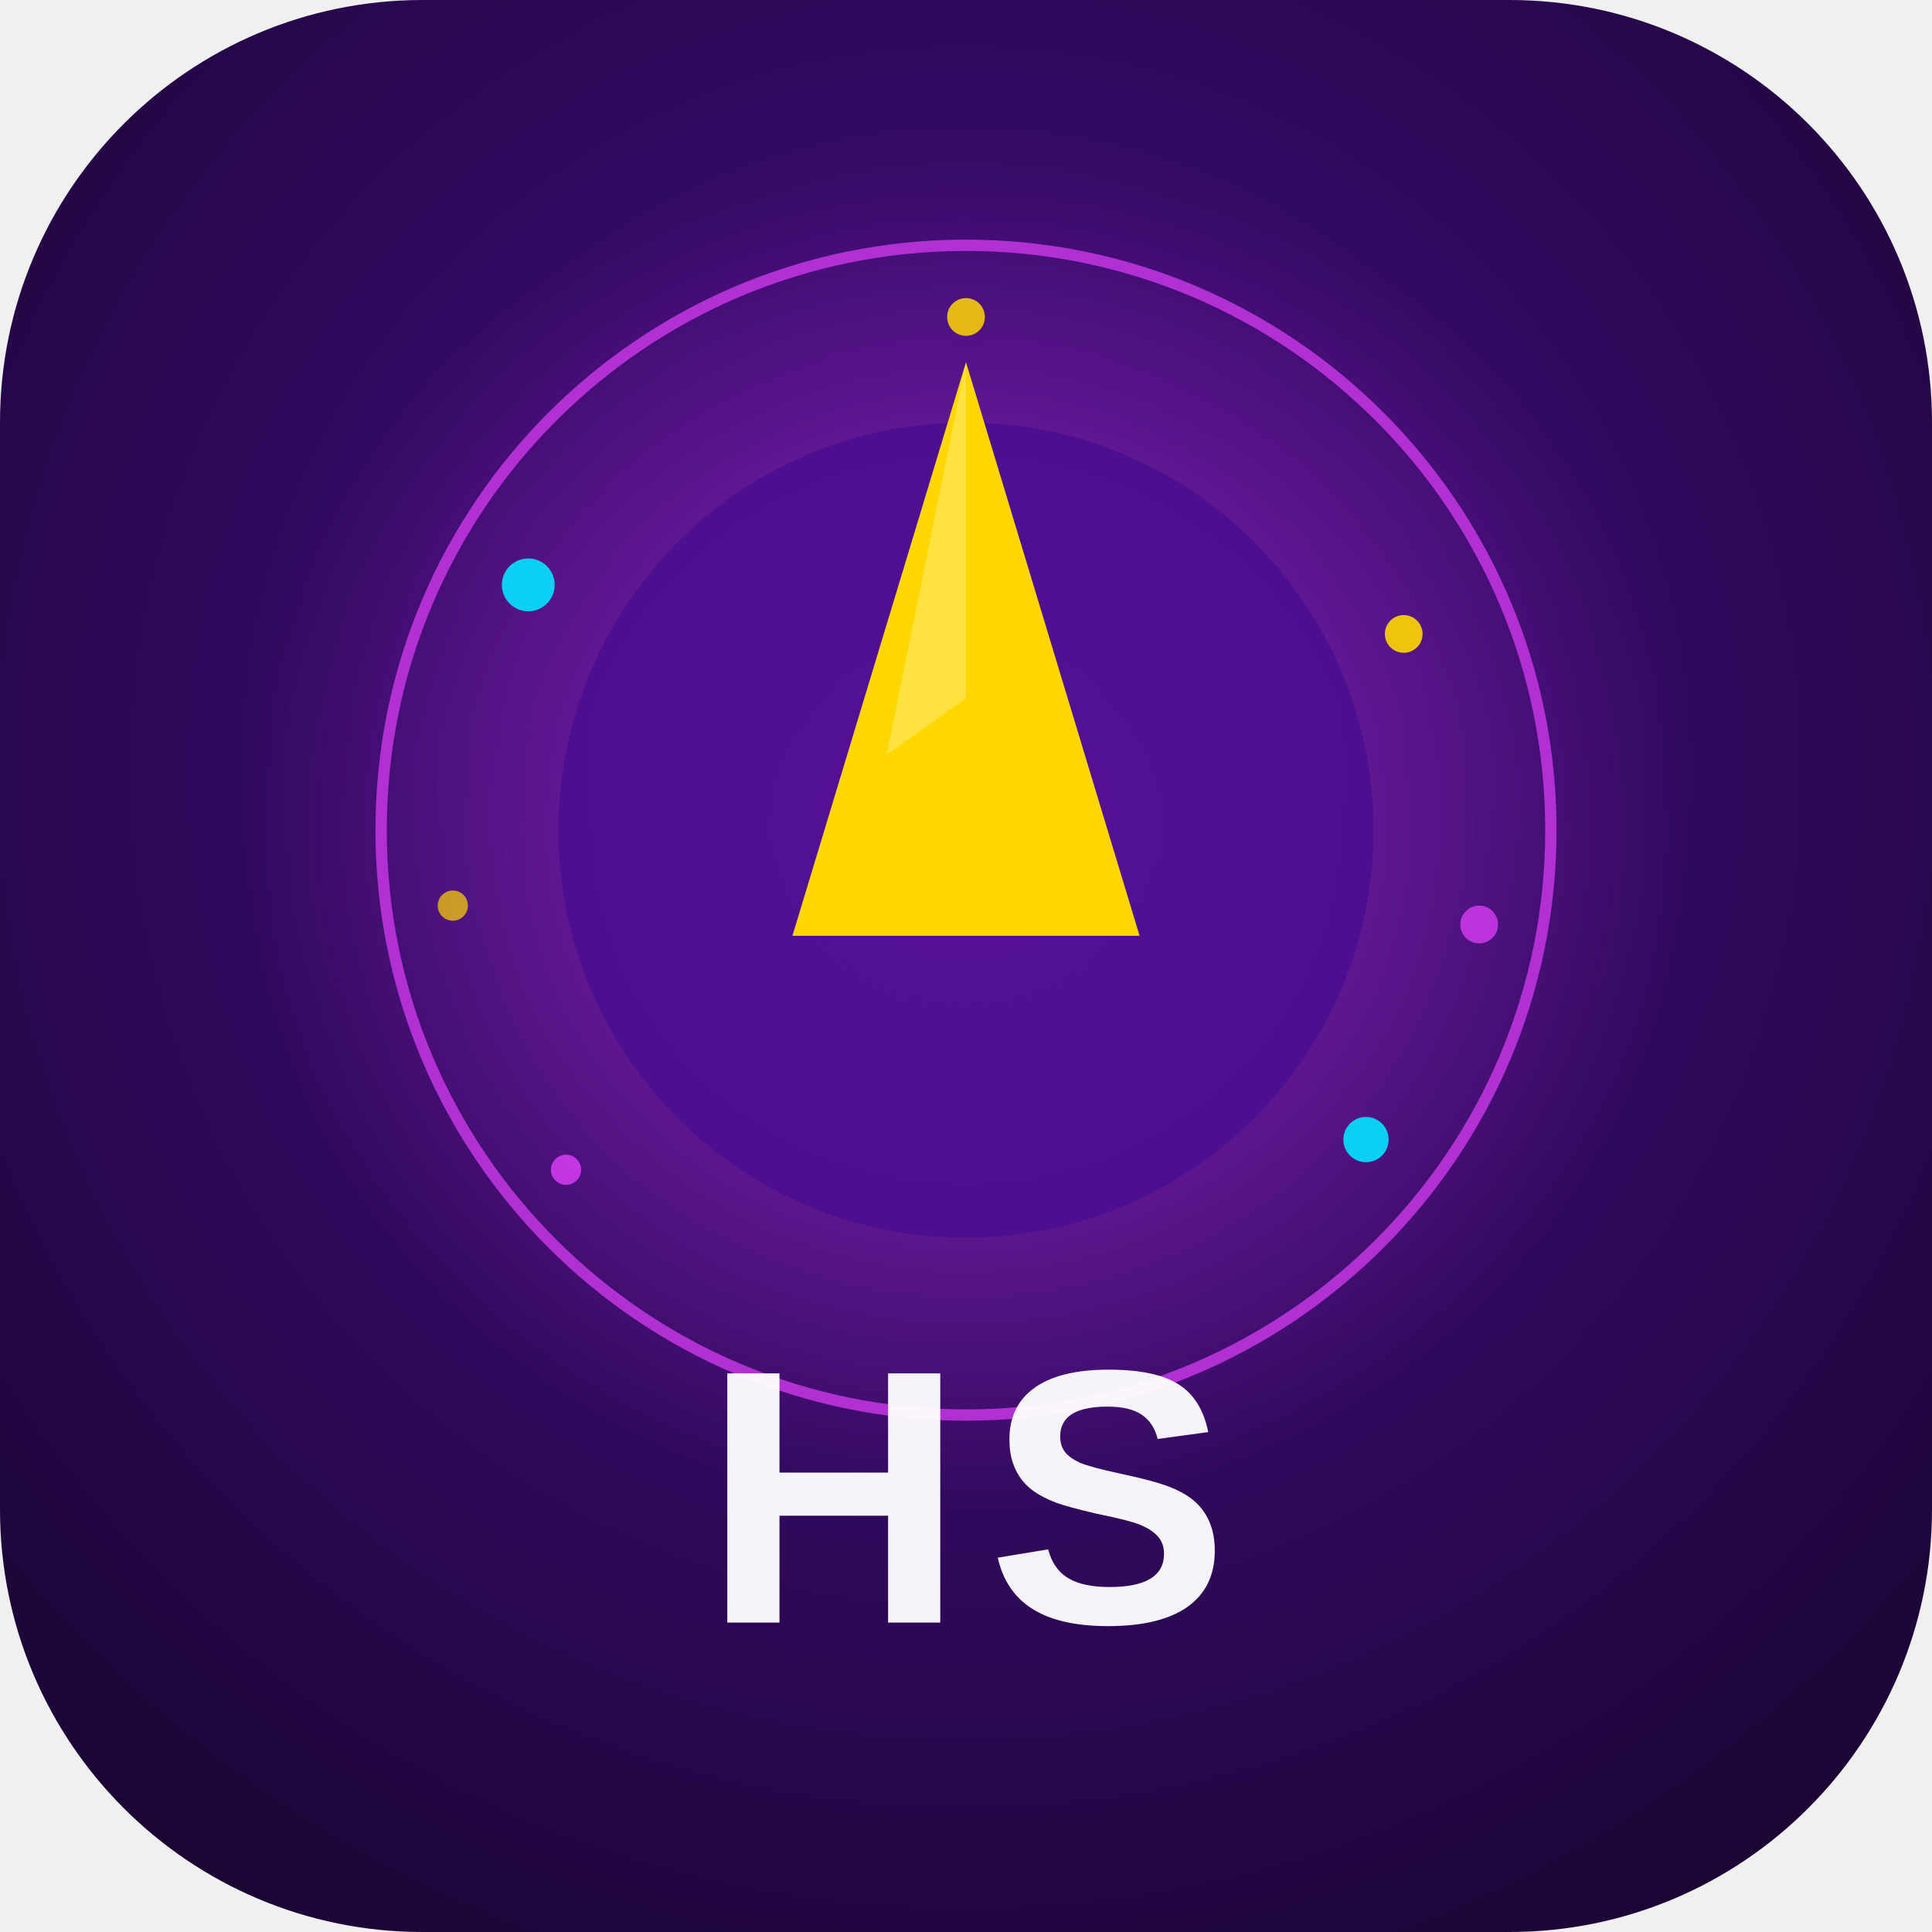
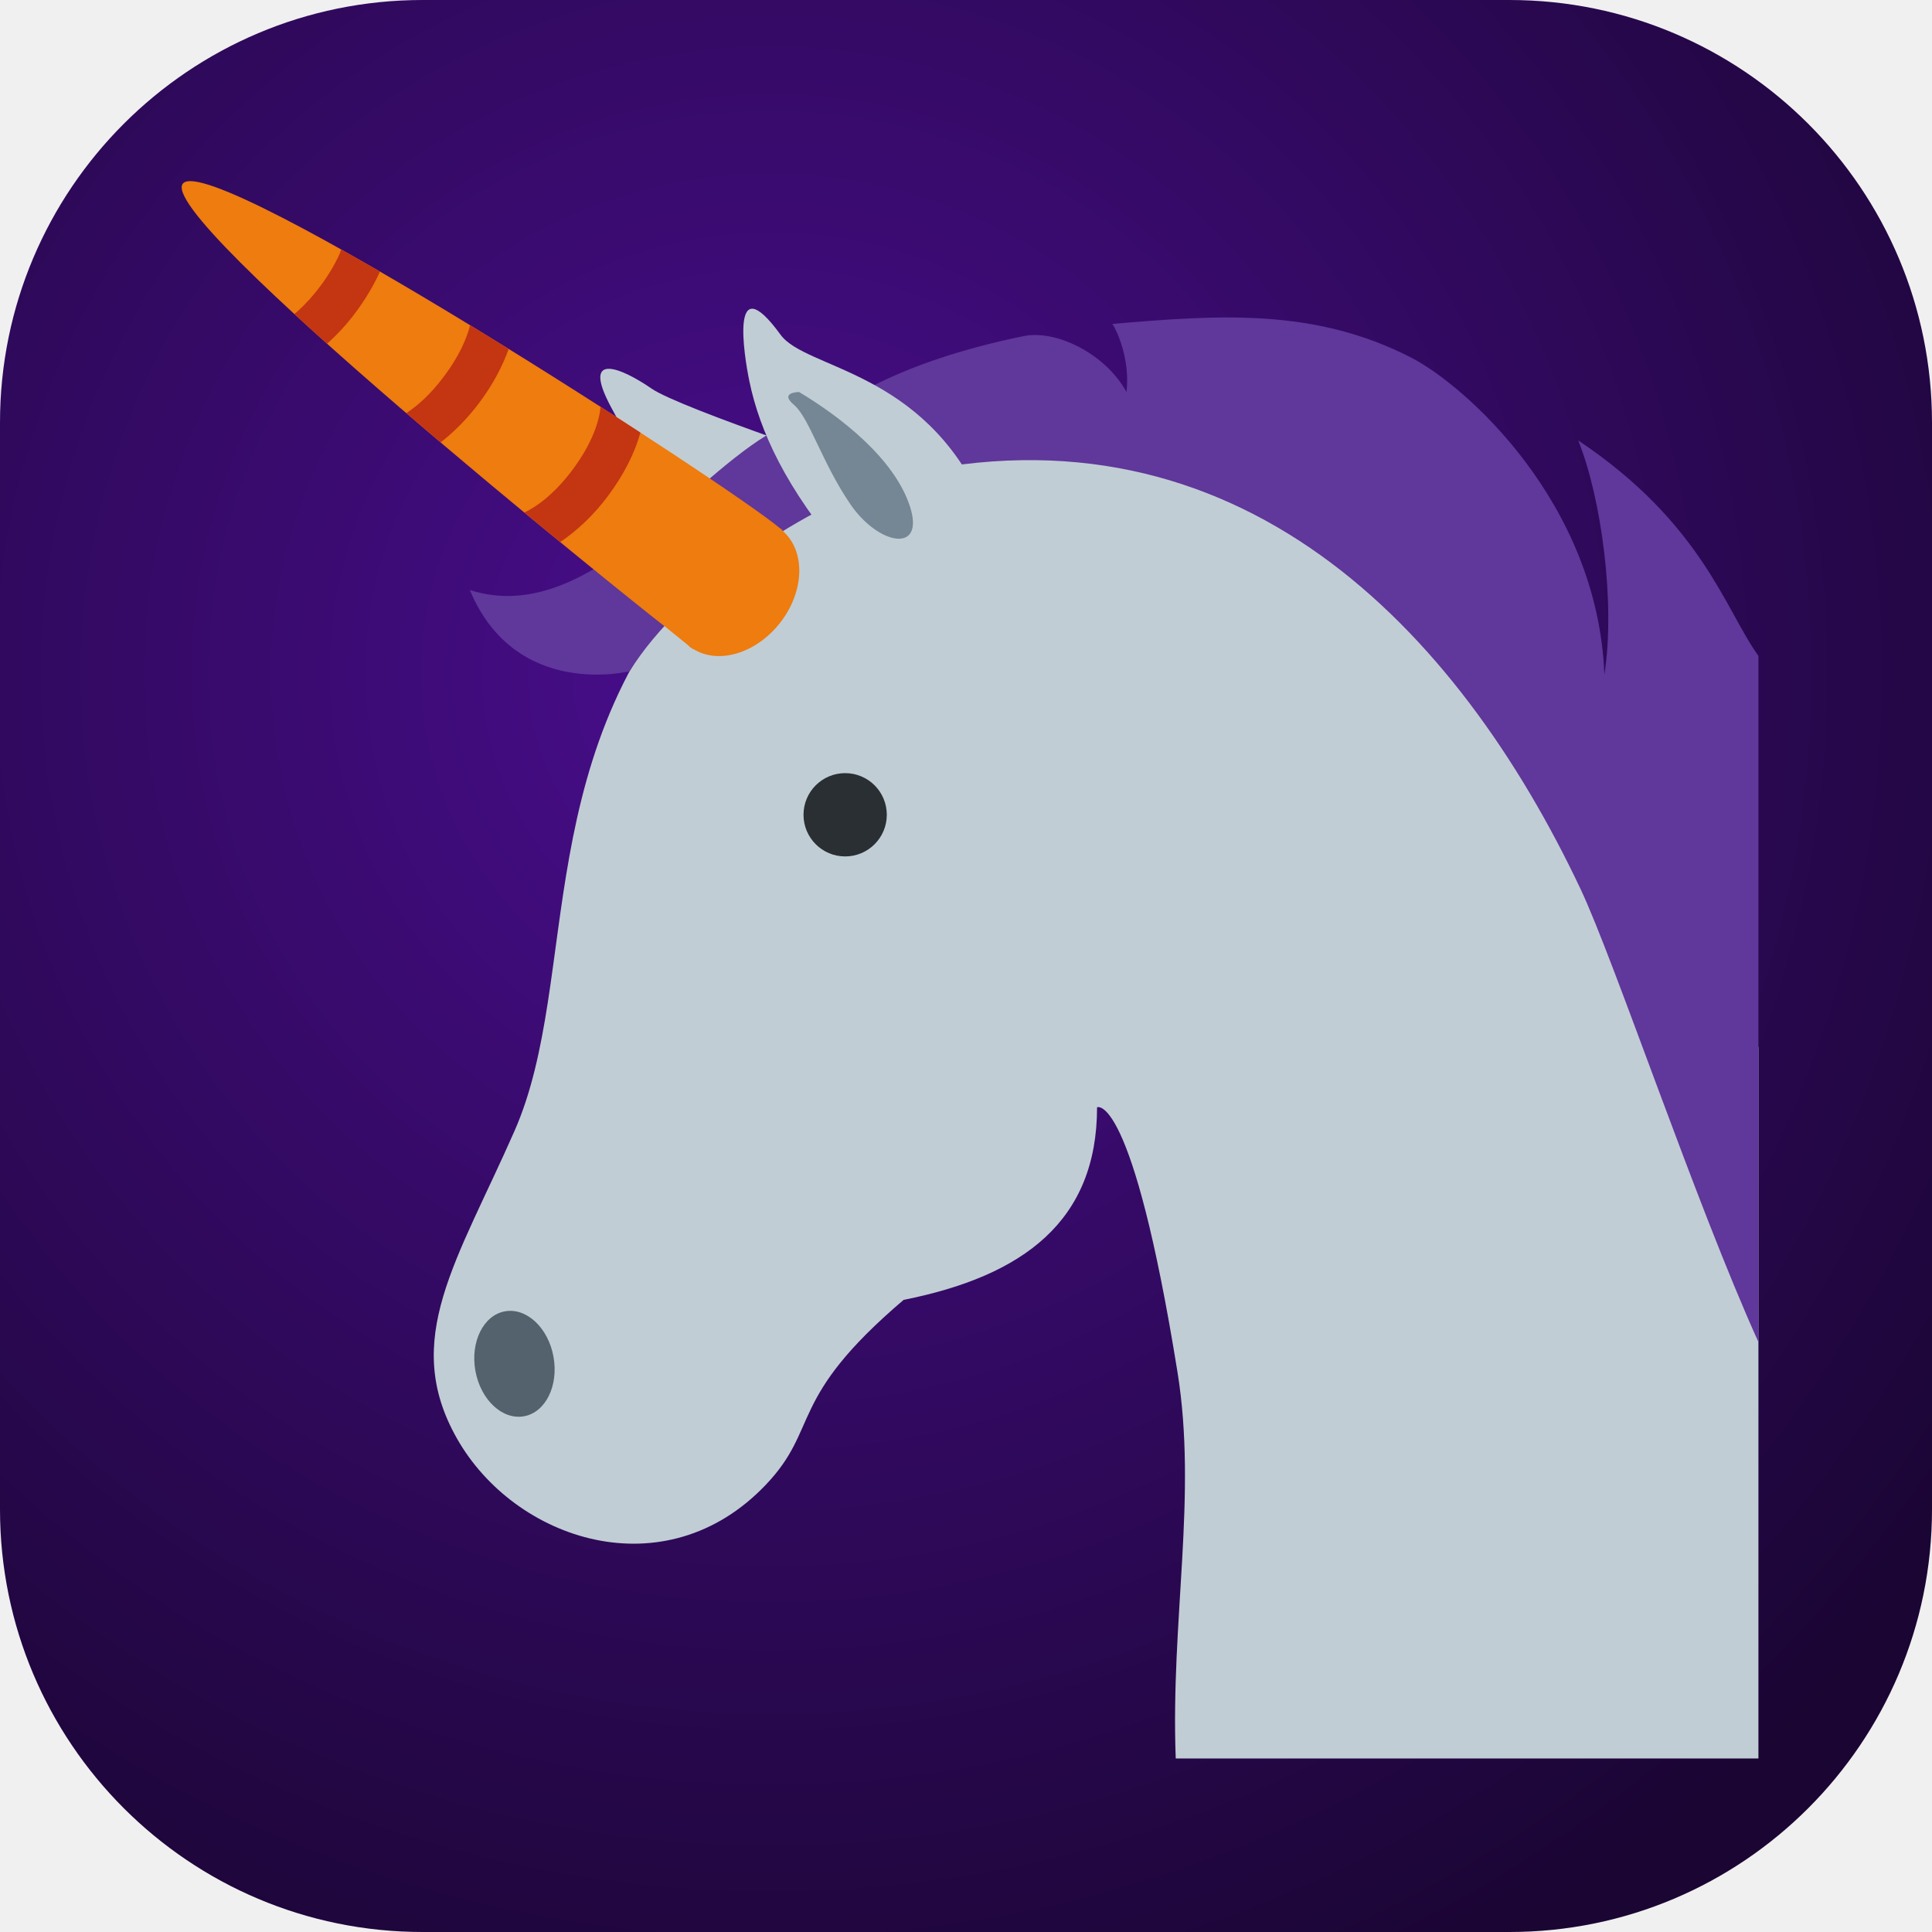
<svg xmlns="http://www.w3.org/2000/svg" viewBox="0 0 512 512" width="512" height="512">
  <defs>
-     <radialGradient id="bg" cx="50%" cy="40%" r="70%">
+     <radialGradient id="bg" cx="40%" cy="35%" r="75%">
      <stop offset="0%" stop-color="#4a0e8f" />
      <stop offset="100%" stop-color="#1a0533" />
    </radialGradient>
-     <radialGradient id="glow" cx="50%" cy="50%" r="50%">
-       <stop offset="0%" stop-color="#e040fb" stop-opacity="0.5" />
-       <stop offset="100%" stop-color="#e040fb" stop-opacity="0" />
-     </radialGradient>
  </defs>
  <rect width="512" height="512" rx="112" fill="url(#bg)" />
-   <ellipse cx="256" cy="220" rx="190" ry="180" fill="url(#glow)" />
-   <circle cx="256" cy="220" r="155" fill="none" stroke="#e040fb" stroke-width="3" stroke-opacity="0.7" />
-   <circle cx="256" cy="220" r="108" fill="#4a0e8f" fill-opacity="0.85" />
-   <polygon points="256,96 210,248 302,248" fill="#ffd700" />
-   <polygon points="256,96 235,200 256,185" fill="#ffffff" fill-opacity="0.25" />
-   <circle cx="140" cy="155" r="7" fill="#00e5ff" fill-opacity="0.9" />
-   <circle cx="372" cy="168" r="5" fill="#ffd700" fill-opacity="0.9" />
-   <circle cx="150" cy="310" r="4" fill="#e040fb" fill-opacity="0.8" />
-   <circle cx="362" cy="302" r="6" fill="#00e5ff" fill-opacity="0.9" />
-   <circle cx="256" cy="84" r="5" fill="#ffd700" fill-opacity="0.85" />
-   <circle cx="120" cy="240" r="4" fill="#ffd700" fill-opacity="0.7" />
-   <circle cx="392" cy="245" r="5" fill="#e040fb" fill-opacity="0.75" />
-   <text x="256" y="430" text-anchor="middle" font-family="Arial Black, Arial, sans-serif" font-size="96" font-weight="900" letter-spacing="6" fill="white" fill-opacity="0.95">HS</text>
+   <svg viewBox="0 0 36 36" x="46" y="46" width="420" height="420">
+     <path fill="#C1CDD5" d="M36 19.854C33.518 9.923 25.006 1.909 16.031 6.832c0 0-4.522-1.496-5.174-1.948-.635-.44-1.635-.904-.912.436.423.782.875 1.672 2.403 3.317C8 12.958 9.279 18.262 7.743 21.75c-1.304 2.962-2.577 4.733-1.31 6.976 1.317 2.33 4.729 3.462 7.018 1.06 1.244-1.307.471-1.937 3.132-4.202 2.723-.543 4.394-1.791 4.394-4.375 0 0 .795-.382 1.826 6.009.456 2.818-.157 5.632-.039 8.783H36V19.854z" />
+     <path fill="#60379A" d="M31.906 6.062c.531 1.312.848 3.71.595 5.318-.15-3.923-3.188-6.581-4.376-7.193-2.202-1.137-4.372-.979-6.799-.772.111.168.403.814.32 1.547-.479-.875-1.604-1.42-2.333-1.271-1.36.277-2.561.677-3.475 1.156-.504.102-1.249.413-2.372 1.101-1.911 1.171-4.175 4.338-6.737 3.511 1.042 2.5 3.631 1.845 3.631 1.845 1.207-1.95 4.067-3.779 6.168-4.452 7.619-1.745 12.614 3.439 15.431 9.398.768 1.625 2.611 7.132 4.041 10.292V10.956c-.749-1.038-1.281-3.018-4.094-4.894z" />
+     <path fill="#C1CDD5" d="M13.789 3.662c.573.788 3.236.794 4.596 3.82 1.359 3.026-1.943 2.63-3.14 1.23-1.334-1.561-1.931-2.863-2.165-3.992-.124-.596-.451-2.649.709-1.058z" />
+     <path fill="#758795" d="M14.209 4.962c.956.573 2.164 1.515 2.517 2.596.351 1.081-.707.891-1.349-.042-.641-.934-.94-1.975-1.285-2.263-.346-.289.117-.291.117-.291z" />
+     <circle fill="#292F33" cx="15.255" cy="14.565" r=".946" />
+     <path fill="#53626C" d="M8.63 26.877c.119.658-.181 1.263-.67 1.351-.49.089-.984-.372-1.104-1.03-.119-.659.182-1.265.671-1.354.49-.088.984.373 1.103 1.033z" />
+     <path fill="#EE7C0E" d="M13.844 8.124l.003-.002-.005-.007-.016-.014c-.008-.007-.011-.019-.019-.025-.009-.007-.021-.011-.031-.018C12.621 7.078.933-.495.219.219-.51.948 10.443 9.742 11.149 10.28l.011.006.541.439c.008.007.01.018.018.024.013.01.028.015.042.024l.047.038-.009-.016c.565.361 1.427.114 1.979-.592.559-.715.577-1.625.066-2.079z" />
+     <path fill="#C43512" d="M4.677 2.25l.009-.025c-.301-.174-.594-.341-.878-.5-.016.038-.022.069-.041.11-.112.243-.256.484-.429.716-.166.224-.349.424-.541.595-.02.018-.036.026-.056.043.238.22.489.446.745.676.234-.21.456-.449.654-.717.214-.287.395-.589.537-.898zm2.275 2.945c.306-.41.521-.822.66-1.212-.292-.181-.584-.36-.876-.538-.076.298-.247.699-.586 1.152-.31.417-.613.681-.864.845.259.223.52.445.779.665.314-.244.619-.552.887-.912zM9.87 7.32c.365-.49.609-.983.734-1.437l-.906-.586c-.023.296-.172.81-.631 1.425-.412.554-.821.847-1.1.978l.814.671c.381-.256.761-.611 1.089-1.051z" />
+   </svg>
</svg>
